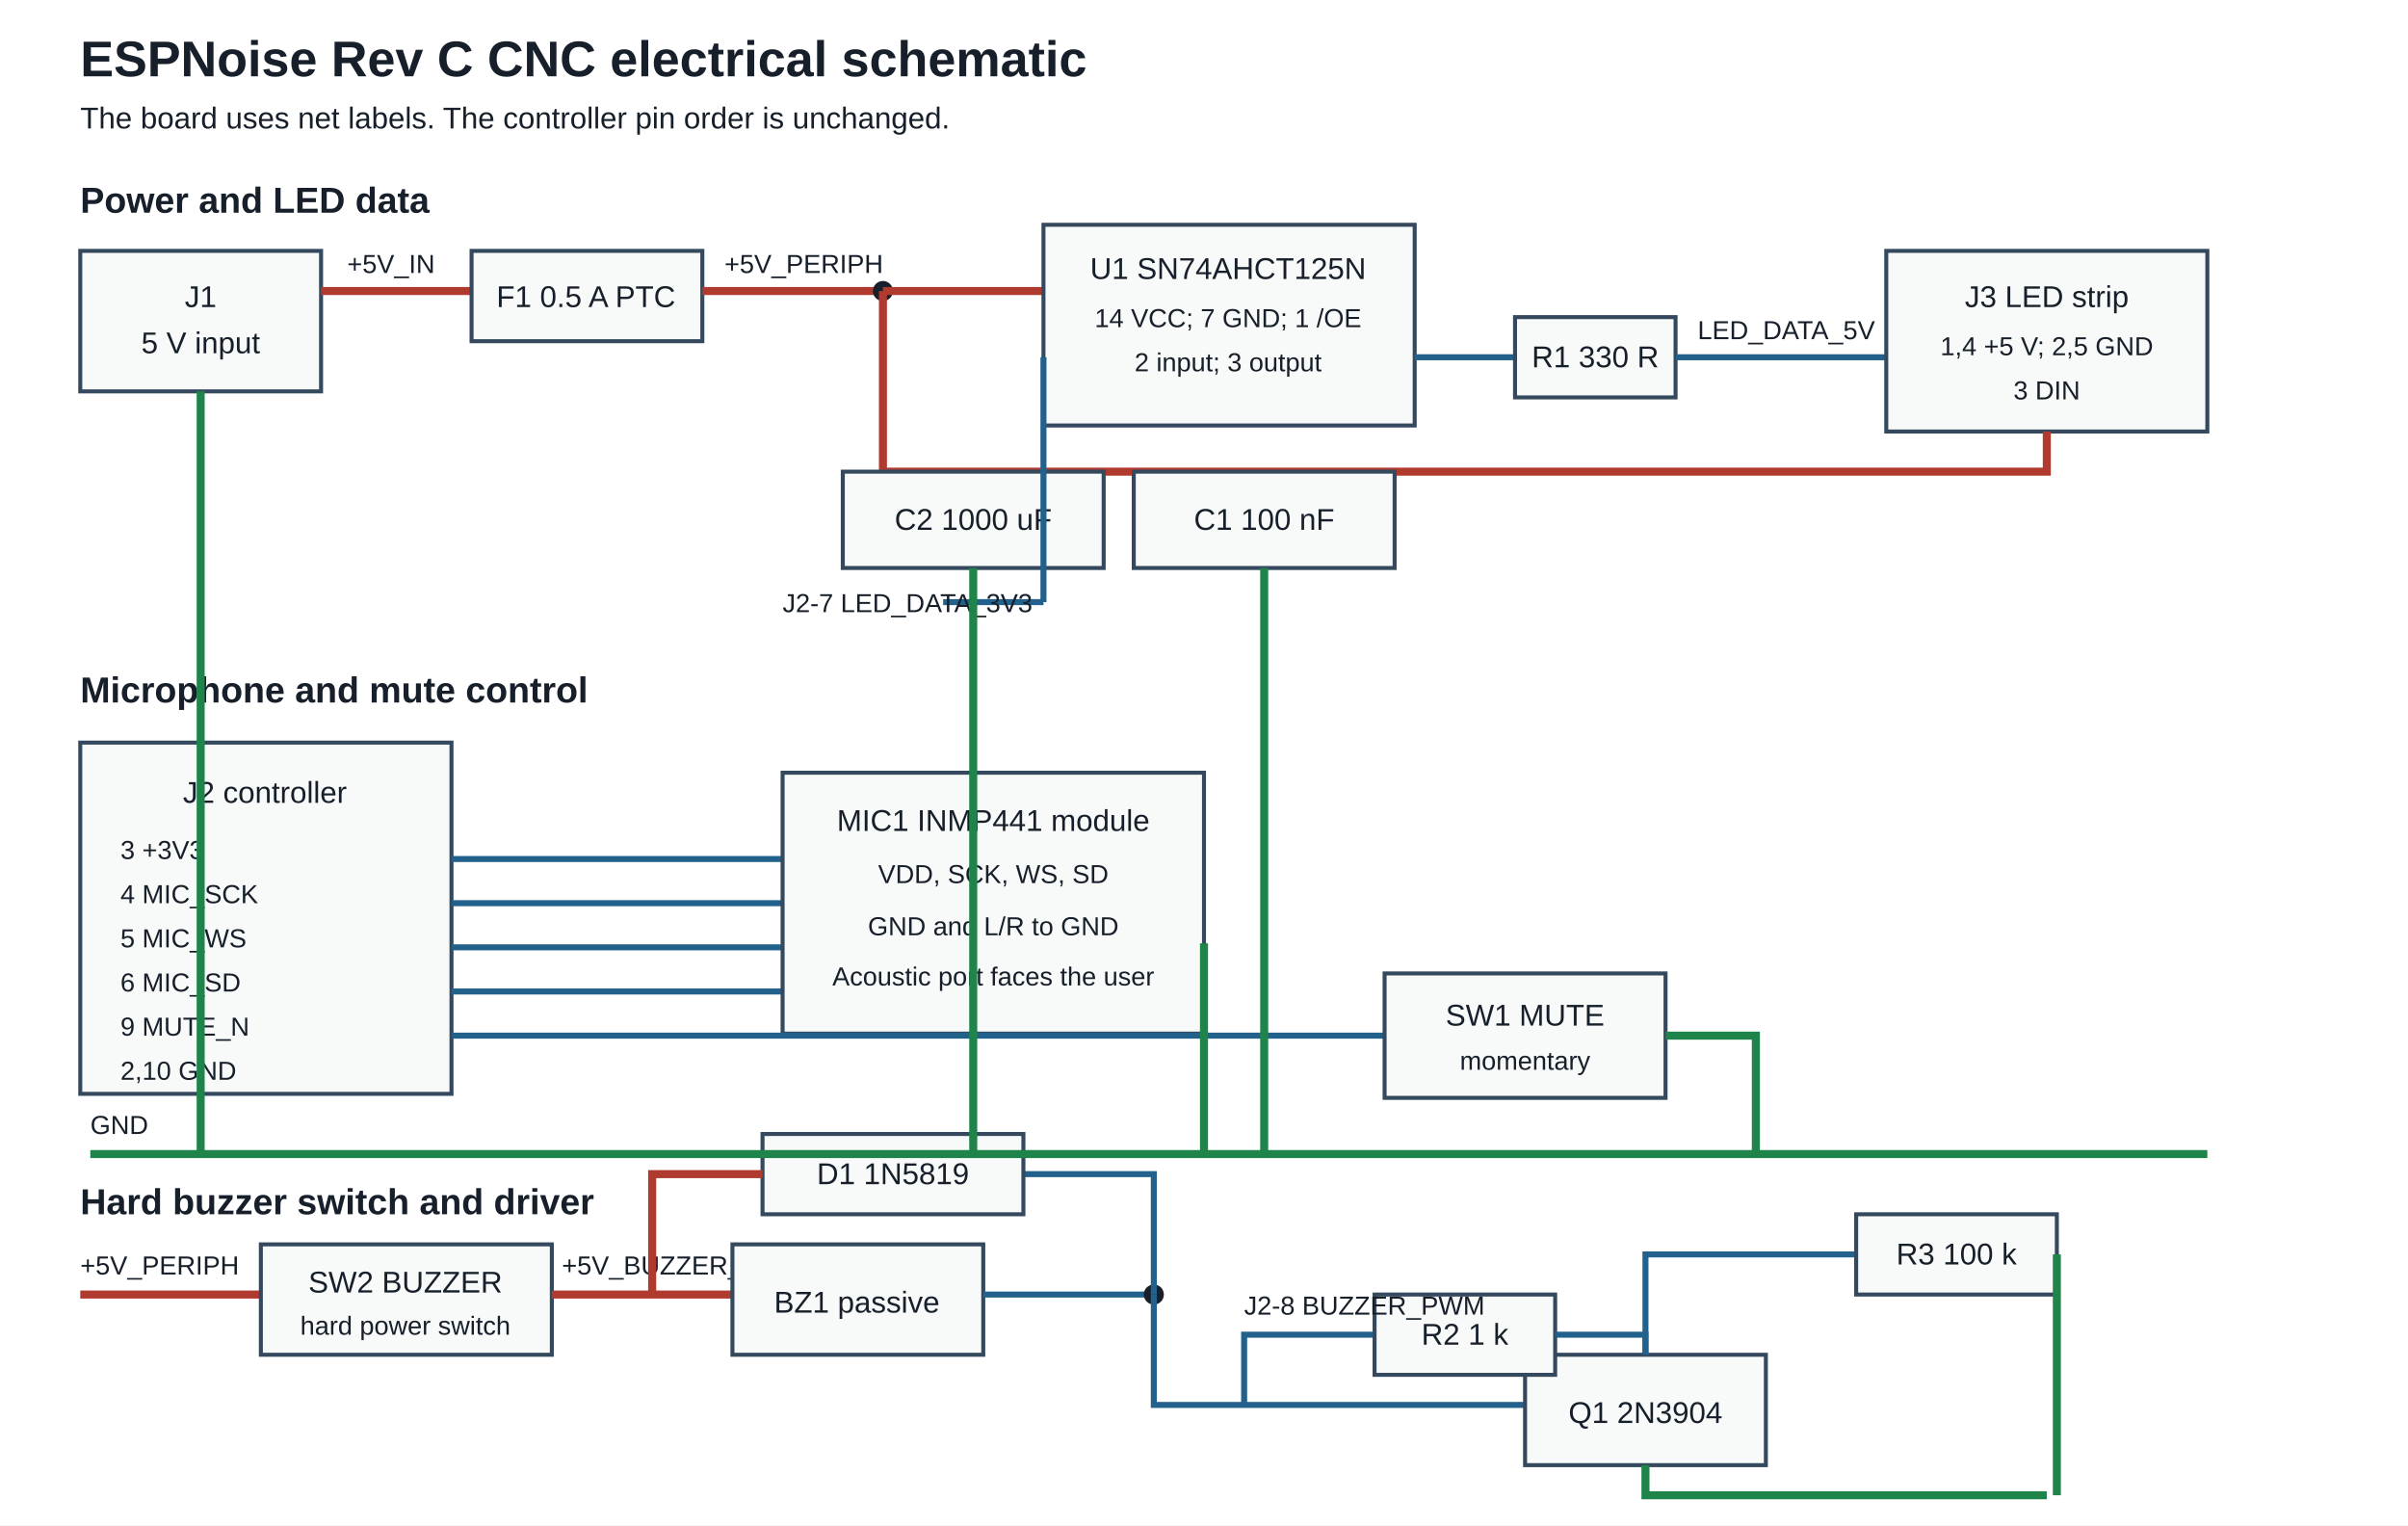
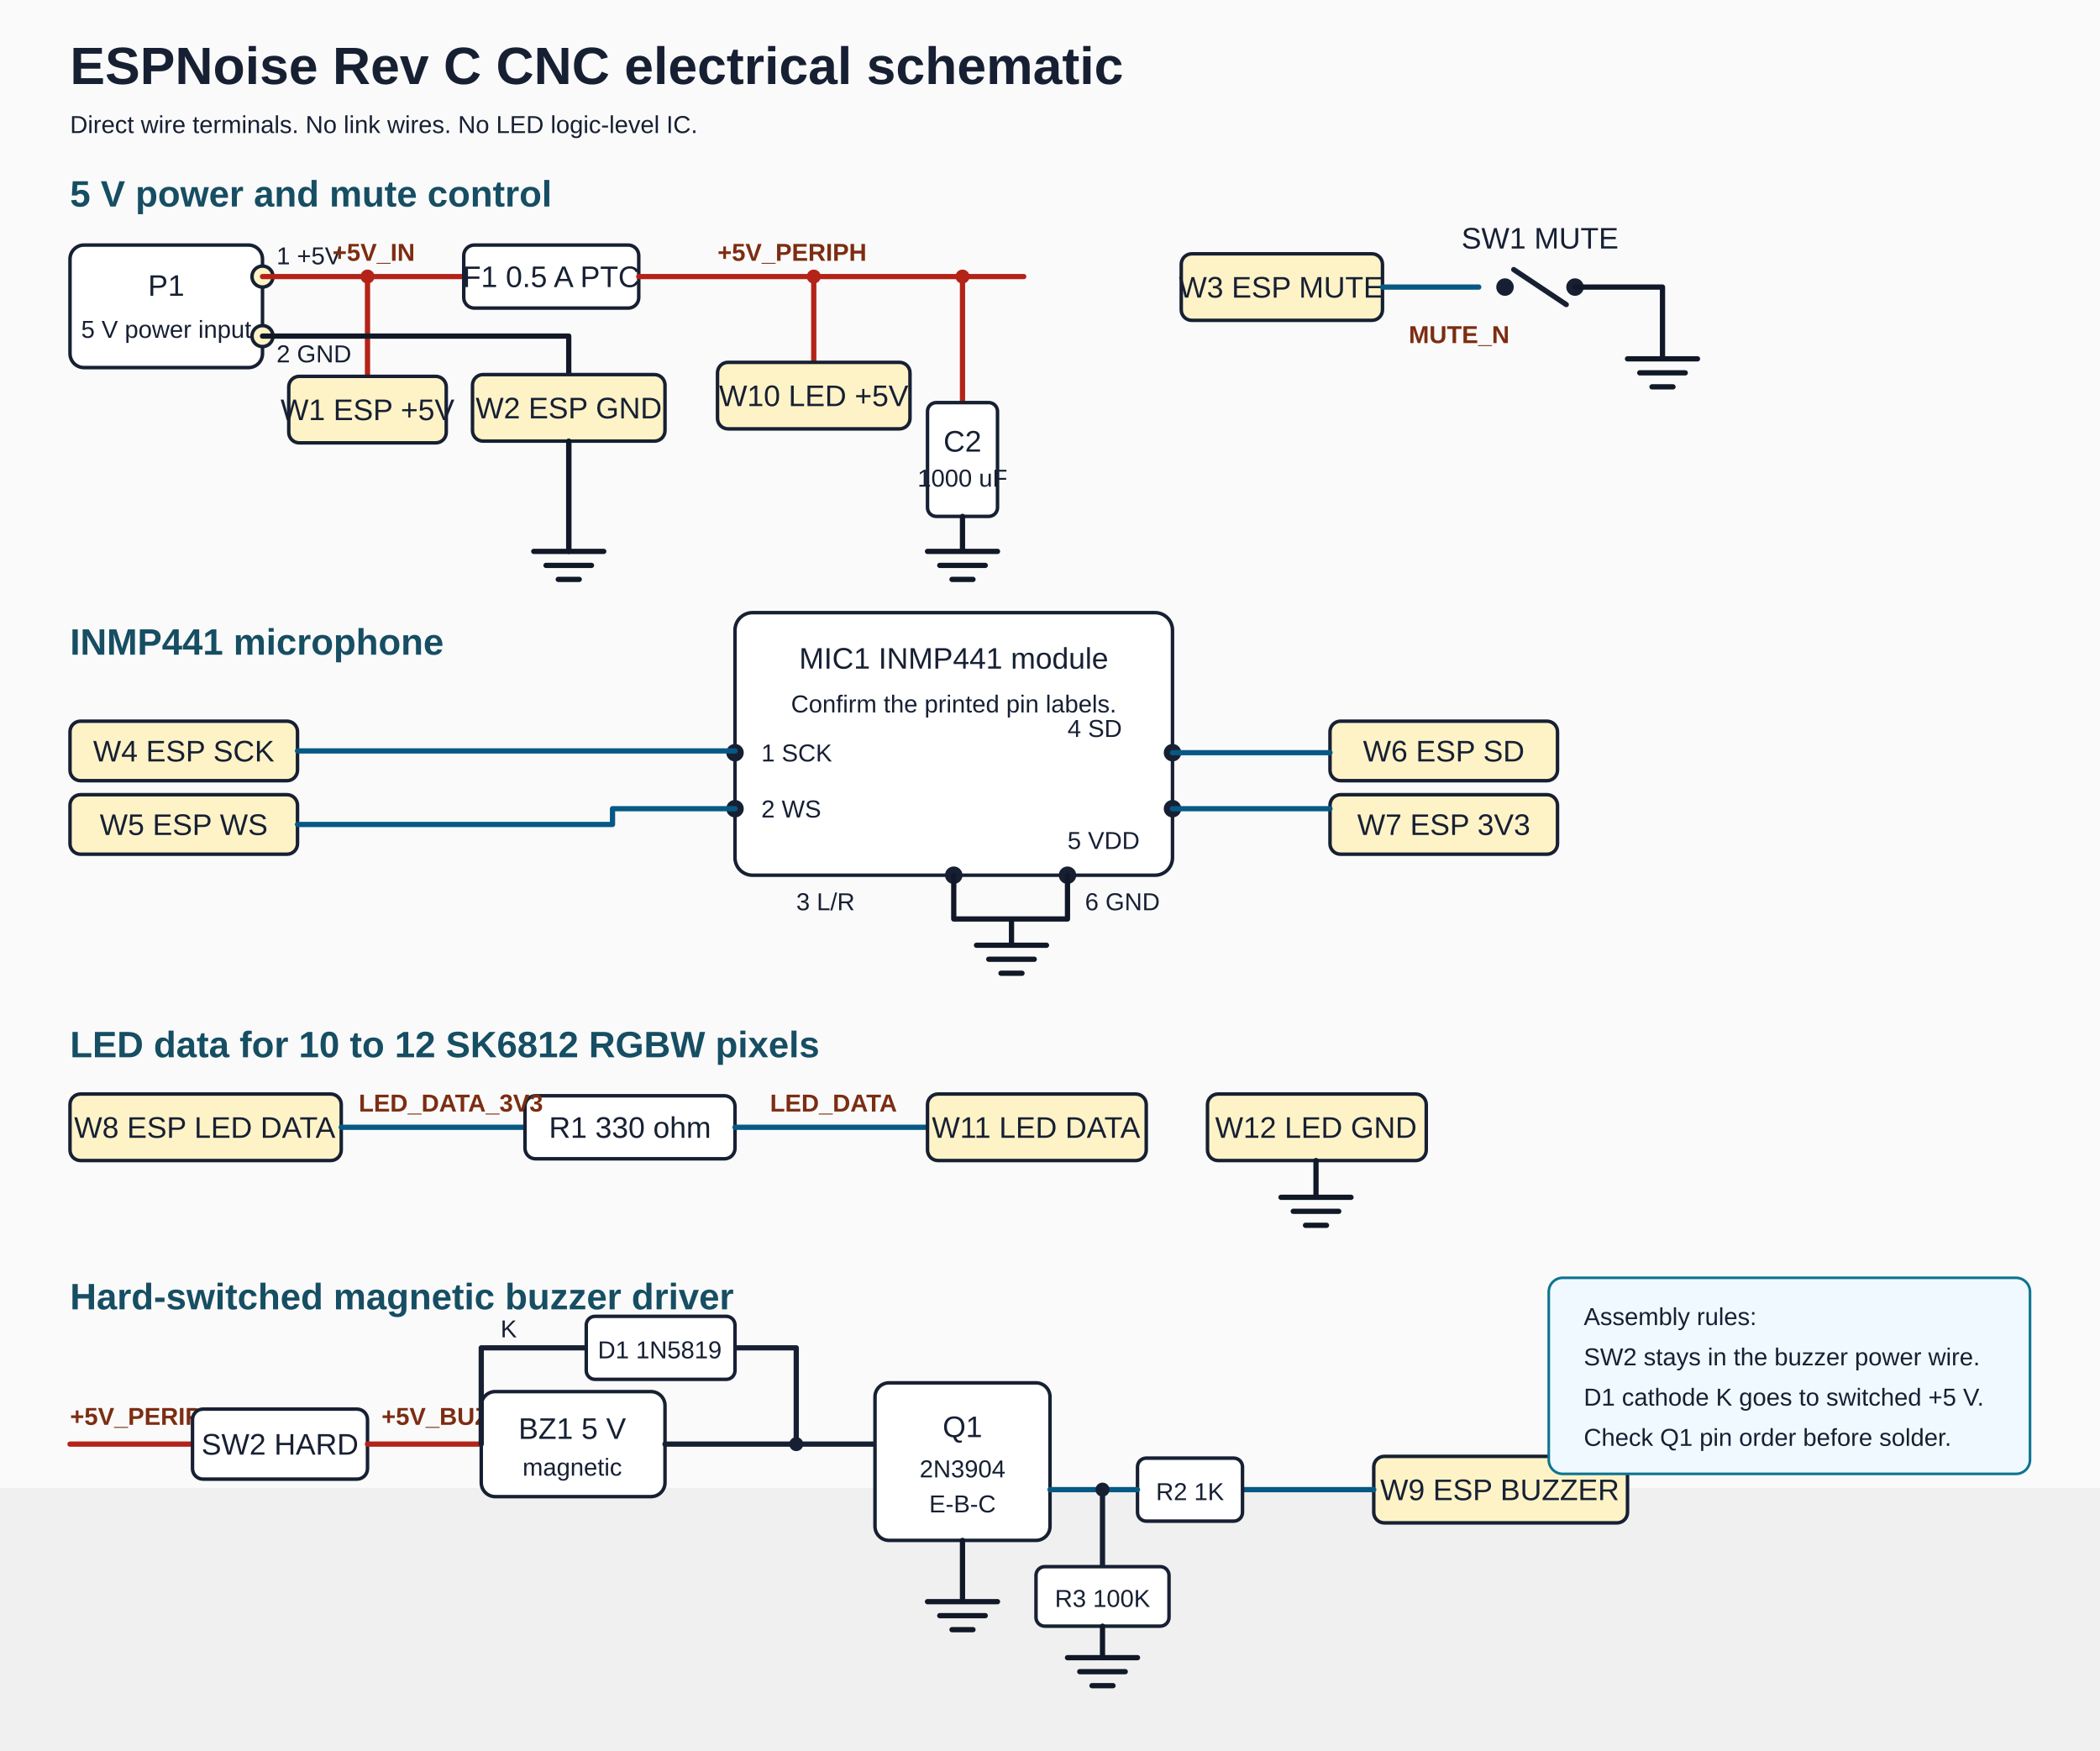
- <svg xmlns="http://www.w3.org/2000/svg" width="1200" height="760" viewBox="0 0 1200 760">
+ <svg xmlns="http://www.w3.org/2000/svg" width="1200" height="1000" viewBox="0 0 1200 1000">
  <style>
-     text { font-family: Arial, sans-serif; fill: #17202a; font-size: 15px; }
-     .title { font-size: 25px; font-weight: 700; }
-     .head { font-size: 18px; font-weight: 700; }
-     .part { fill: #f8f9f9; stroke: #34495e; stroke-width: 2; }
-     .wire { fill: none; stroke: #21618c; stroke-width: 3; }
-     .power { fill: none; stroke: #b03a2e; stroke-width: 4; }
-     .ground { fill: none; stroke: #1e8449; stroke-width: 4; }
-     .node { fill: #17202a; }
-     .small { font-size: 13px; }
+     text { font-family: Arial, sans-serif; fill: #172033; font-size: 17px; }
+     path { fill: none; }
+     .title { font-size: 30px; font-weight: 700; }
+     .section { font-size: 21px; font-weight: 700; fill: #164e63; }
+     .small { font-size: 14px; }
+     .net { font-size: 14px; font-weight: 700; fill: #7c2d12; }
+     .part { fill: #fff; stroke: #172033; stroke-width: 2; }
+     .wire { fill: none; stroke: #172033; stroke-width: 3; stroke-linecap: round; stroke-linejoin: round; }
+     .power { fill: none; stroke: #b42318; }
+     .signal { fill: none; stroke: #075985; }
+     .ground { fill: none; stroke: #111827; }
+     .terminal { fill: #fef3c7; stroke: #172033; stroke-width: 2; }
+     .note { fill: #f0f9ff; stroke: #0e7490; stroke-width: 1.5; }
  </style>
-   <rect width="1200" height="760" fill="#fff" />
-   <text x="40" y="38" class="title">ESPNoise Rev C CNC electrical schematic</text>
-   <text x="40" y="64">The board uses net labels. The controller pin order is unchanged.</text>
-   <text x="40" y="106" class="head">Power and LED data</text>
-   <rect x="40" y="125" width="120" height="70" class="part" />
-   <text x="100" y="153" text-anchor="middle">J1</text>
-   <text x="100" y="176" text-anchor="middle">5 V input</text>
-   <path d="M160 145 H235" class="power" />
-   <text x="173" y="136" class="small">+5V_IN</text>
-   <rect x="235" y="125" width="115" height="45" class="part" />
-   <text x="292" y="153" text-anchor="middle">F1 0.5 A PTC</text>
-   <path d="M350 145 H440" class="power" />
-   <text x="361" y="136" class="small">+5V_PERIPH</text>
-   <circle cx="440" cy="145" r="5" class="node" />
-   <path d="M440 145 H520" class="power" />
-   <rect x="520" y="112" width="185" height="100" class="part" />
-   <text x="612" y="139" text-anchor="middle">U1 SN74AHCT125N</text>
-   <text x="612" y="163" text-anchor="middle" class="small">14 VCC; 7 GND; 1 /OE</text>
-   <text x="612" y="185" text-anchor="middle" class="small">2 input; 3 output</text>
-   <path d="M705 178 H755" class="wire" />
-   <rect x="755" y="158" width="80" height="40" class="part" />
-   <text x="795" y="183" text-anchor="middle">R1 330 R</text>
-   <path d="M835 178 H940" class="wire" />
-   <text x="846" y="169" class="small">LED_DATA_5V</text>
-   <rect x="940" y="125" width="160" height="90" class="part" />
-   <text x="1020" y="153" text-anchor="middle">J3 LED strip</text>
-   <text x="1020" y="177" text-anchor="middle" class="small">1,4 +5 V; 2,5 GND</text>
-   <text x="1020" y="199" text-anchor="middle" class="small">3 DIN</text>
-   <path d="M440 145 V235 H1020 V215" class="power" />
-   <rect x="420" y="235" width="130" height="48" class="part" />
-   <text x="485" y="264" text-anchor="middle">C2 1000 uF</text>
-   <path d="M470 300 H520" class="wire" />
-   <text x="390" y="305" class="small">J2-7 LED_DATA_3V3</text>
-   <path d="M520 300 V178" class="wire" />
-   <rect x="565" y="235" width="130" height="48" class="part" />
-   <text x="630" y="264" text-anchor="middle">C1 100 nF</text>
-   <text x="40" y="350" class="head">Microphone and mute control</text>
-   <rect x="40" y="370" width="185" height="175" class="part" />
-   <text x="132" y="400" text-anchor="middle">J2 controller</text>
-   <text x="60" y="428" class="small">3 +3V3</text>
-   <text x="60" y="450" class="small">4 MIC_SCK</text>
-   <text x="60" y="472" class="small">5 MIC_WS</text>
-   <text x="60" y="494" class="small">6 MIC_SD</text>
-   <text x="60" y="516" class="small">9 MUTE_N</text>
-   <text x="60" y="538" class="small">2,10 GND</text>
-   <path d="M225 428 H390" class="wire" />
-   <path d="M225 450 H390" class="wire" />
-   <path d="M225 472 H390" class="wire" />
-   <path d="M225 494 H390" class="wire" />
-   <rect x="390" y="385" width="210" height="130" class="part" />
-   <text x="495" y="414" text-anchor="middle">MIC1 INMP441 module</text>
-   <text x="495" y="440" text-anchor="middle" class="small">VDD, SCK, WS, SD</text>
-   <text x="495" y="466" text-anchor="middle" class="small">GND and L/R to GND</text>
-   <text x="495" y="491" text-anchor="middle" class="small">Acoustic port faces the user</text>
-   <path d="M225 516 H690" class="wire" />
-   <rect x="690" y="485" width="140" height="62" class="part" />
-   <text x="760" y="511" text-anchor="middle">SW1 MUTE</text>
-   <text x="760" y="533" text-anchor="middle" class="small">momentary</text>
-   <path d="M830 516 H875 V575" class="ground" />
-   <text x="40" y="605" class="head">Hard buzzer switch and driver</text>
-   <path d="M40 645 H130" class="power" />
-   <text x="40" y="635" class="small">+5V_PERIPH</text>
-   <rect x="130" y="620" width="145" height="55" class="part" />
-   <text x="202" y="644" text-anchor="middle">SW2 BUZZER</text>
-   <text x="202" y="665" text-anchor="middle" class="small">hard power switch</text>
-   <path d="M275 645 H365" class="power" />
-   <text x="280" y="635" class="small">+5V_BUZZER_SW</text>
-   <rect x="365" y="620" width="125" height="55" class="part" />
-   <text x="427" y="654" text-anchor="middle">BZ1 passive</text>
-   <path d="M490 645 H575" class="wire" />
-   <circle cx="575" cy="645" r="5" class="node" />
-   <path d="M575 645 V700 H760" class="wire" />
-   <rect x="760" y="675" width="120" height="55" class="part" />
-   <text x="820" y="709" text-anchor="middle">Q1 2N3904</text>
-   <path d="M820 730 V745 H1020" class="ground" />
-   <path d="M575 645 V585 H510" class="wire" />
-   <rect x="380" y="565" width="130" height="40" class="part" />
-   <text x="445" y="590" text-anchor="middle">D1 1N5819</text>
-   <path d="M380 585 H325 V645" class="power" />
-   <path d="M620 700 V665 H685" class="wire" />
-   <rect x="685" y="645" width="90" height="40" class="part" />
-   <text x="730" y="670" text-anchor="middle">R2 1 k</text>
-   <path d="M775 665 H820 V675" class="wire" />
-   <text x="620" y="655" class="small">J2-8 BUZZER_PWM</text>
-   <path d="M820 675 V625 H925" class="wire" />
-   <rect x="925" y="605" width="100" height="40" class="part" />
-   <text x="975" y="630" text-anchor="middle">R3 100 k</text>
-   <path d="M1025 625 V745" class="ground" />
-   <path d="M45 575 H1100" class="ground" />
-   <text x="45" y="565" class="small">GND</text>
-   <path d="M100 195 V575 M485 283 V575 M630 283 V575 M600 470 V575" class="ground" />
+   <rect width="1200" height="850" fill="#fafafa" />
+   <text x="40" y="48" class="title">ESPNoise Rev C CNC electrical schematic</text>
+   <text x="40" y="76" class="small">Direct wire terminals. No link wires. No LED logic-level IC.</text>
+   <text x="40" y="118" class="section">5 V power and mute control</text>
+   <rect x="40" y="140" width="110" height="70" rx="8" class="part" />
+   <text x="95" y="169" text-anchor="middle">P1</text>
+   <text x="95" y="193" text-anchor="middle" class="small">5 V power input</text>
+   <circle cx="150" cy="158" r="6" class="terminal" />
+   <circle cx="150" cy="192" r="6" class="terminal" />
+   <text x="158" y="151" class="small">1 +5V</text>
+   <text x="158" y="207" class="small">2 GND</text>
+   <path d="M150 158 H265" class="wire power" />
+   <text x="190" y="149" class="net">+5V_IN</text>
+   <rect x="265" y="140" width="100" height="36" rx="6" class="part" />
+   <text x="315" y="164" text-anchor="middle">F1 0.5 A PTC</text>
+   <path d="M365 158 H585" class="wire power" />
+   <text x="410" y="149" class="net">+5V_PERIPH</text>
+   <circle cx="210" cy="158" r="4" fill="#b42318" />
+   <path d="M210 158 V215" class="wire power" />
+   <rect x="165" y="215" width="90" height="38" rx="6" class="terminal" />
+   <text x="210" y="240" text-anchor="middle">W1 ESP +5V</text>
+   <circle cx="465" cy="158" r="4" fill="#b42318" />
+   <path d="M465 158 V207" class="wire power" />
+   <rect x="410" y="207" width="110" height="38" rx="6" class="terminal" />
+   <text x="465" y="232" text-anchor="middle">W10 LED +5V</text>
+   <circle cx="550" cy="158" r="4" fill="#b42318" />
+   <path d="M550 158 V230" class="wire power" />
+   <rect x="530" y="230" width="40" height="65" rx="5" class="part" />
+   <text x="550" y="258" text-anchor="middle">C2</text>
+   <text x="550" y="278" text-anchor="middle" class="small">1000 uF</text>
+   <path d="M550 295 V315 M530 315 H570 M537 323 H563 M544 331 H556" class="wire ground" />
+   <path d="M150 192 H325 V315" fill="none" class="wire ground" />
+   <rect x="270" y="214" width="110" height="38" rx="6" class="terminal" />
+   <text x="325" y="239" text-anchor="middle">W2 ESP GND</text>
+   <path d="M325 252 V315 M305 315 H345 M312 323 H338 M319 331 H331" fill="none" class="wire ground" />
+   <rect x="675" y="145" width="115" height="38" rx="6" class="terminal" />
+   <text x="732" y="170" text-anchor="middle">W3 ESP MUTE</text>
+   <path d="M790 164 H845" class="wire signal" />
+   <circle cx="860" cy="164" r="5" fill="#172033" />
+   <circle cx="900" cy="164" r="5" fill="#172033" />
+   <path d="M865 154 L895 174" class="wire" />
+   <text x="880" y="142" text-anchor="middle">SW1 MUTE</text>
+   <path d="M900 164 H950 V205 M930 205 H970 M937 213 H963 M944 221 H956" fill="none" class="wire ground" />
+   <text x="805" y="196" class="net">MUTE_N</text>
+   <text x="40" y="374" class="section">INMP441 microphone</text>
+   <rect x="420" y="350" width="250" height="150" rx="10" class="part" />
+   <text x="545" y="382" text-anchor="middle">MIC1 INMP441 module</text>
+   <text x="545" y="407" text-anchor="middle" class="small">Confirm the printed pin labels.</text>
+   <circle cx="420" cy="430" r="5" fill="#172033" />
+   <text x="435" y="435" class="small">1 SCK</text>
+   <circle cx="420" cy="462" r="5" fill="#172033" />
+   <text x="435" y="467" class="small">2 WS</text>
+   <circle cx="545" cy="500" r="5" fill="#172033" />
+   <text x="455" y="520" class="small">3 L/R</text>
+   <circle cx="670" cy="430" r="5" fill="#172033" />
+   <text x="610" y="421" class="small">4 SD</text>
+   <circle cx="670" cy="462" r="5" fill="#172033" />
+   <text x="610" y="485" class="small">5 VDD</text>
+   <circle cx="610" cy="500" r="5" fill="#172033" />
+   <text x="620" y="520" class="small">6 GND</text>
+   <rect x="40" y="412" width="130" height="34" rx="6" class="terminal" />
+   <text x="105" y="435" text-anchor="middle">W4 ESP SCK</text>
+   <rect x="40" y="454" width="130" height="34" rx="6" class="terminal" />
+   <text x="105" y="477" text-anchor="middle">W5 ESP WS</text>
+   <rect x="760" y="412" width="130" height="34" rx="6" class="terminal" />
+   <text x="825" y="435" text-anchor="middle">W6 ESP SD</text>
+   <rect x="760" y="454" width="130" height="34" rx="6" class="terminal" />
+   <text x="825" y="477" text-anchor="middle">W7 ESP 3V3</text>
+   <path d="M170 429 H420 M170 471 H350 V462 H420" fill="none" class="wire signal" />
+   <path d="M670 430 H760 M670 462 H760" fill="none" class="wire signal" />
+   <path d="M545 500 V525 H610 V500 M578 525 V540 M558 540 H598 M565 548 H591 M572 556 H584" fill="none" class="wire ground" />
+   <text x="40" y="604" class="section">LED data for 10 to 12 SK6812 RGBW pixels</text>
+   <rect x="40" y="625" width="155" height="38" rx="6" class="terminal" />
+   <text x="117" y="650" text-anchor="middle">W8 ESP LED DATA</text>
+   <path d="M195 644 H300" class="wire signal" />
+   <rect x="300" y="626" width="120" height="36" rx="6" class="part" />
+   <text x="360" y="650" text-anchor="middle">R1 330 ohm</text>
+   <path d="M420 644 H530" class="wire signal" />
+   <rect x="530" y="625" width="125" height="38" rx="6" class="terminal" />
+   <text x="592" y="650" text-anchor="middle">W11 LED DATA</text>
+   <rect x="690" y="625" width="125" height="38" rx="6" class="terminal" />
+   <text x="752" y="650" text-anchor="middle">W12 LED GND</text>
+   <path d="M752 663 V684 M732 684 H772 M739 692 H765 M746 700 H758" class="wire ground" />
+   <text x="205" y="635" class="net">LED_DATA_3V3</text>
+   <text x="440" y="635" class="net">LED_DATA</text>
+   <text x="40" y="748" class="section">Hard-switched magnetic buzzer driver</text>
+   <path d="M40 825 H110" class="wire power" />
+   <text x="40" y="814" class="net">+5V_PERIPH</text>
+   <rect x="110" y="805" width="100" height="40" rx="6" class="part" />
+   <text x="160" y="831" text-anchor="middle">SW2 HARD</text>
+   <path d="M210 825 H275" class="wire power" />
+   <text x="218" y="814" class="net">+5V_BUZZER_SW</text>
+   <rect x="275" y="795" width="105" height="60" rx="8" class="part" />
+   <text x="327" y="822" text-anchor="middle">BZ1 5 V</text>
+   <text x="327" y="843" text-anchor="middle" class="small">magnetic</text>
+   <path d="M380 825 H500" class="wire" />
+   <circle cx="455" cy="825" r="4" fill="#172033" />
+   <path d="M275 825 V770 H455 V825" fill="none" class="wire" />
+   <rect x="335" y="752" width="85" height="36" rx="5" class="part" />
+   <text x="377" y="776" text-anchor="middle" class="small">D1 1N5819</text>
+   <text x="286" y="764" class="small">K</text>
+   <rect x="500" y="790" width="100" height="90" rx="8" class="part" />
+   <text x="550" y="821" text-anchor="middle">Q1</text>
+   <text x="550" y="844" text-anchor="middle" class="small">2N3904</text>
+   <text x="550" y="864" text-anchor="middle" class="small">E-B-C</text>
+   <path d="M550 880 V915 M530 915 H570 M537 923 H563 M544 931 H556" class="wire ground" />
+   <rect x="785" y="832" width="145" height="38" rx="6" class="terminal" />
+   <text x="857" y="857" text-anchor="middle">W9 ESP BUZZER</text>
+   <path d="M785 851 H710" class="wire signal" />
+   <rect x="650" y="833" width="60" height="36" rx="5" class="part" />
+   <text x="680" y="857" text-anchor="middle" class="small">R2 1K</text>
+   <path d="M650 851 H600" class="wire signal" />
+   <circle cx="630" cy="851" r="4" fill="#172033" />
+   <path d="M630 851 V895" class="wire" />
+   <rect x="592" y="895" width="76" height="34" rx="5" class="part" />
+   <text x="630" y="918" text-anchor="middle" class="small">R3 100K</text>
+   <path d="M630 929 V947 M610 947 H650 M617 955 H643 M624 963 H636" class="wire ground" />
+   <rect x="885" y="730" width="275" height="112" rx="8" class="note" />
+   <text x="905" y="757" class="small">Assembly rules:</text>
+   <text x="905" y="780" class="small">SW2 stays in the buzzer power wire.</text>
+   <text x="905" y="803" class="small">D1 cathode K goes to switched +5 V.</text>
+   <text x="905" y="826" class="small">Check Q1 pin order before solder.</text>
</svg>
